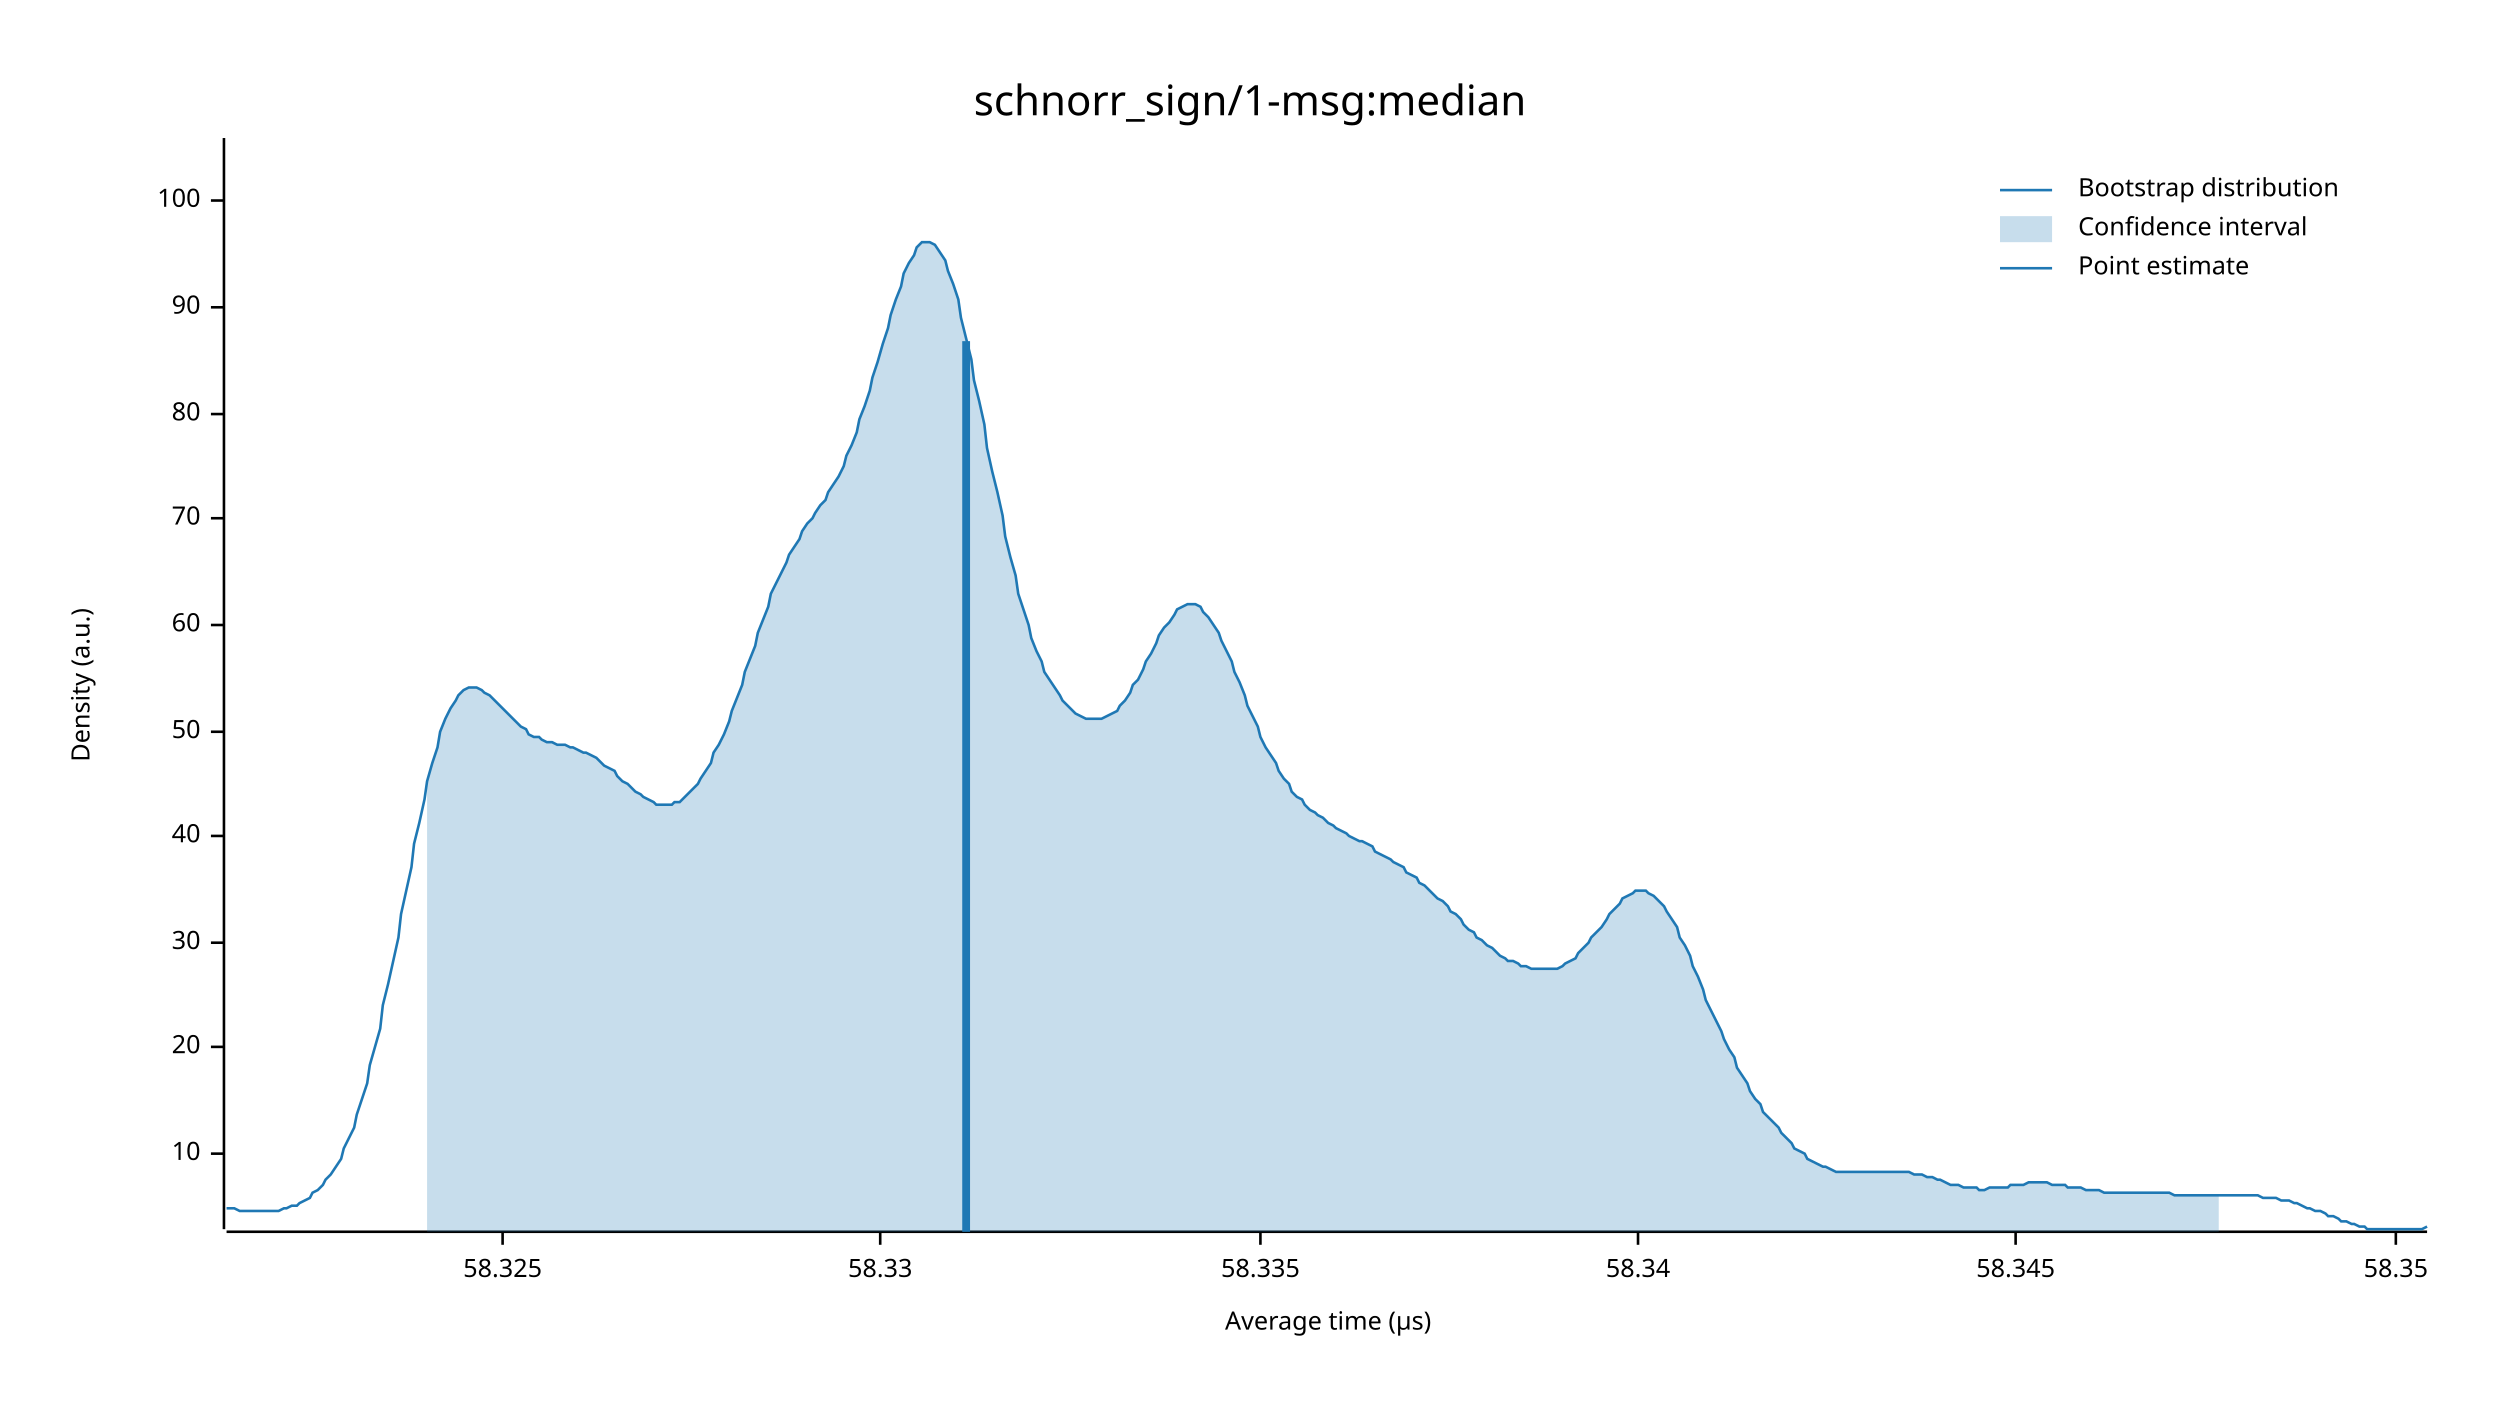
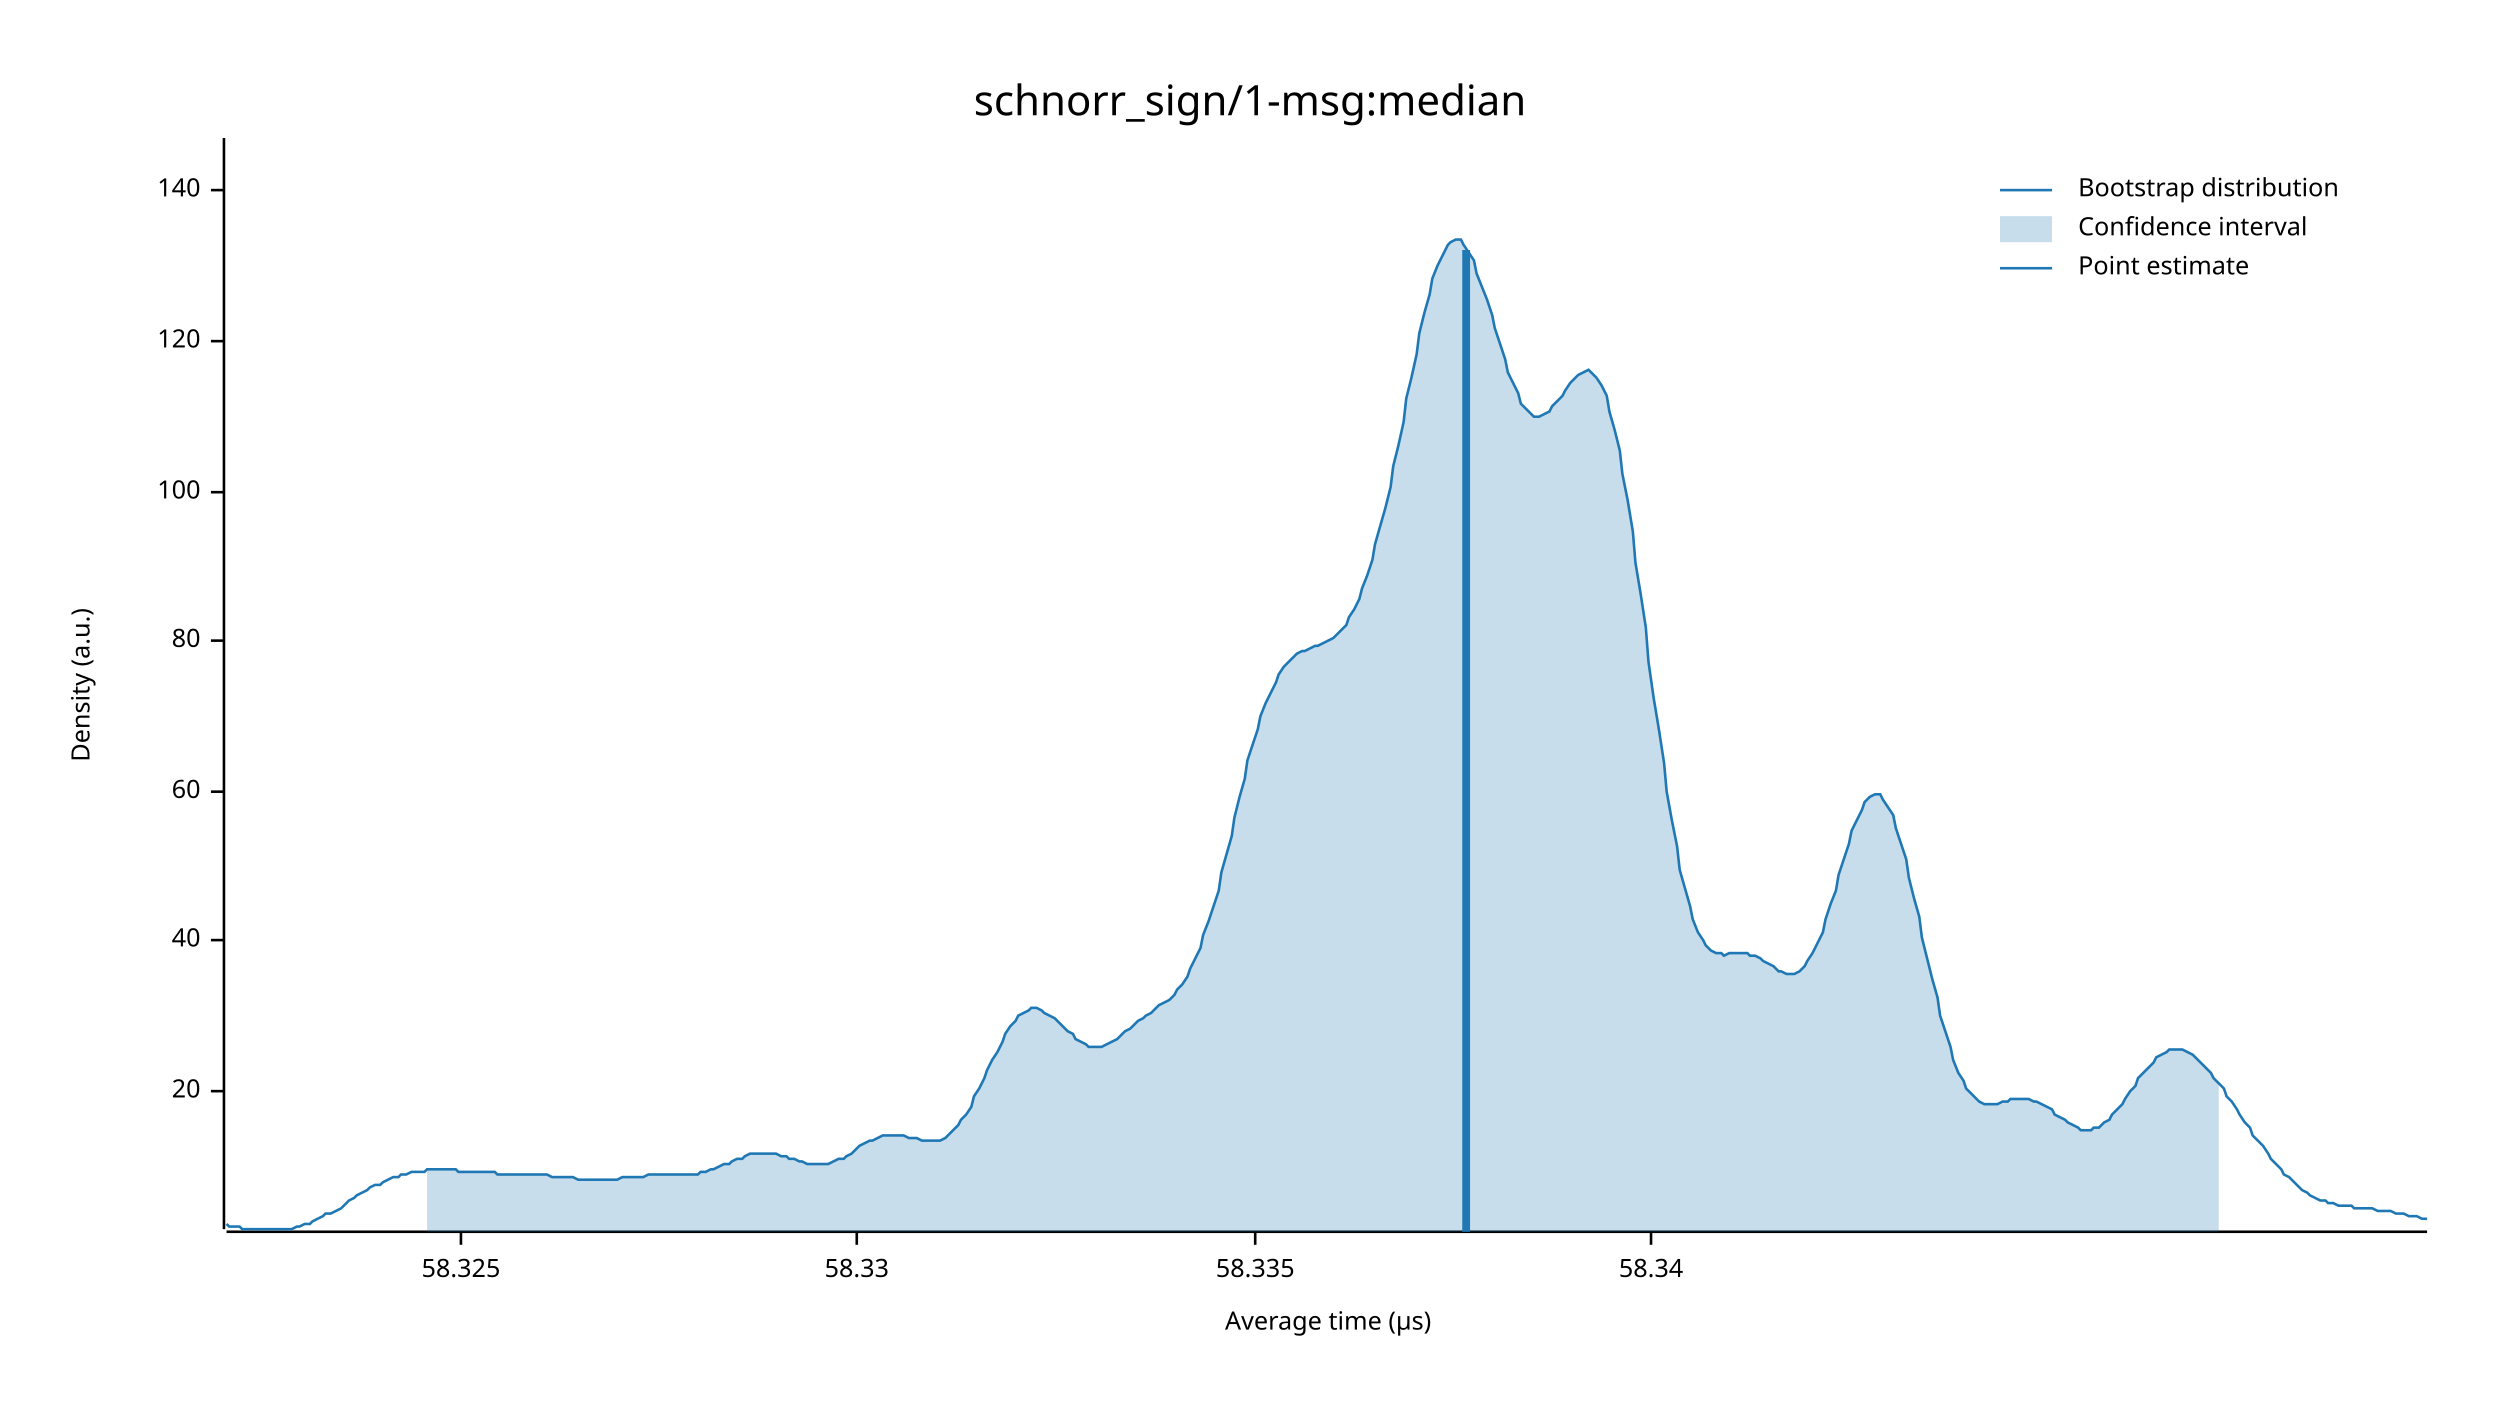
<svg xmlns="http://www.w3.org/2000/svg" width="960" height="540" viewBox="0 0 960 540">
  <text x="480" y="32" dy="0.76em" text-anchor="middle" font-family="sans-serif" font-size="16.129" opacity="1" fill="#000000">
schnorr_sign/1-msg:median
</text>
  <text x="27" y="263" dy="0.76em" text-anchor="middle" font-family="sans-serif" font-size="9.677" opacity="1" fill="#000000" transform="rotate(270, 27, 263)">
Density (a.u.)
</text>
  <text x="510" y="513" dy="-0.5ex" text-anchor="middle" font-family="sans-serif" font-size="9.677" opacity="1" fill="#000000">
Average time (µs)
</text>
  <polyline fill="none" opacity="1" stroke="#000000" stroke-width="1" points="86,53 86,472 " />
-   <text x="77" y="443" dy="0.5ex" text-anchor="end" font-family="sans-serif" font-size="9.677" opacity="1" fill="#000000">
- 10
- </text>
-   <polyline fill="none" opacity="1" stroke="#000000" stroke-width="1" points="81,443 86,443 " />
-   <text x="77" y="402" dy="0.5ex" text-anchor="end" font-family="sans-serif" font-size="9.677" opacity="1" fill="#000000">
+   <text x="77" y="419" dy="0.5ex" text-anchor="end" font-family="sans-serif" font-size="9.677" opacity="1" fill="#000000">
20
</text>
-   <polyline fill="none" opacity="1" stroke="#000000" stroke-width="1" points="81,402 86,402 " />
-   <text x="77" y="362" dy="0.5ex" text-anchor="end" font-family="sans-serif" font-size="9.677" opacity="1" fill="#000000">
- 30
- </text>
-   <polyline fill="none" opacity="1" stroke="#000000" stroke-width="1" points="81,362 86,362 " />
-   <text x="77" y="321" dy="0.5ex" text-anchor="end" font-family="sans-serif" font-size="9.677" opacity="1" fill="#000000">
+   <polyline fill="none" opacity="1" stroke="#000000" stroke-width="1" points="81,419 86,419 " />
+   <text x="77" y="361" dy="0.5ex" text-anchor="end" font-family="sans-serif" font-size="9.677" opacity="1" fill="#000000">
40
</text>
-   <polyline fill="none" opacity="1" stroke="#000000" stroke-width="1" points="81,321 86,321 " />
-   <text x="77" y="281" dy="0.5ex" text-anchor="end" font-family="sans-serif" font-size="9.677" opacity="1" fill="#000000">
- 50
- </text>
-   <polyline fill="none" opacity="1" stroke="#000000" stroke-width="1" points="81,281 86,281 " />
-   <text x="77" y="240" dy="0.5ex" text-anchor="end" font-family="sans-serif" font-size="9.677" opacity="1" fill="#000000">
+   <polyline fill="none" opacity="1" stroke="#000000" stroke-width="1" points="81,361 86,361 " />
+   <text x="77" y="304" dy="0.5ex" text-anchor="end" font-family="sans-serif" font-size="9.677" opacity="1" fill="#000000">
60
</text>
-   <polyline fill="none" opacity="1" stroke="#000000" stroke-width="1" points="81,240 86,240 " />
-   <text x="77" y="199" dy="0.5ex" text-anchor="end" font-family="sans-serif" font-size="9.677" opacity="1" fill="#000000">
- 70
- </text>
-   <polyline fill="none" opacity="1" stroke="#000000" stroke-width="1" points="81,199 86,199 " />
-   <text x="77" y="159" dy="0.5ex" text-anchor="end" font-family="sans-serif" font-size="9.677" opacity="1" fill="#000000">
+   <polyline fill="none" opacity="1" stroke="#000000" stroke-width="1" points="81,304 86,304 " />
+   <text x="77" y="246" dy="0.5ex" text-anchor="end" font-family="sans-serif" font-size="9.677" opacity="1" fill="#000000">
80
</text>
-   <polyline fill="none" opacity="1" stroke="#000000" stroke-width="1" points="81,159 86,159 " />
-   <text x="77" y="118" dy="0.5ex" text-anchor="end" font-family="sans-serif" font-size="9.677" opacity="1" fill="#000000">
- 90
- </text>
-   <polyline fill="none" opacity="1" stroke="#000000" stroke-width="1" points="81,118 86,118 " />
-   <text x="77" y="77" dy="0.5ex" text-anchor="end" font-family="sans-serif" font-size="9.677" opacity="1" fill="#000000">
+   <polyline fill="none" opacity="1" stroke="#000000" stroke-width="1" points="81,246 86,246 " />
+   <text x="77" y="189" dy="0.5ex" text-anchor="end" font-family="sans-serif" font-size="9.677" opacity="1" fill="#000000">
100
</text>
-   <polyline fill="none" opacity="1" stroke="#000000" stroke-width="1" points="81,77 86,77 " />
+   <polyline fill="none" opacity="1" stroke="#000000" stroke-width="1" points="81,189 86,189 " />
+   <text x="77" y="131" dy="0.5ex" text-anchor="end" font-family="sans-serif" font-size="9.677" opacity="1" fill="#000000">
+ 120
+ </text>
+   <polyline fill="none" opacity="1" stroke="#000000" stroke-width="1" points="81,131 86,131 " />
+   <text x="77" y="73" dy="0.5ex" text-anchor="end" font-family="sans-serif" font-size="9.677" opacity="1" fill="#000000">
+ 140
+ </text>
+   <polyline fill="none" opacity="1" stroke="#000000" stroke-width="1" points="81,73 86,73 " />
  <polyline fill="none" opacity="1" stroke="#000000" stroke-width="1" points="87,473 932,473 " />
-   <text x="193" y="483" dy="0.76em" text-anchor="middle" font-family="sans-serif" font-size="9.677" opacity="1" fill="#000000">
+   <text x="177" y="483" dy="0.76em" text-anchor="middle" font-family="sans-serif" font-size="9.677" opacity="1" fill="#000000">
58.325
</text>
-   <polyline fill="none" opacity="1" stroke="#000000" stroke-width="1" points="193,473 193,478 " />
-   <text x="338" y="483" dy="0.76em" text-anchor="middle" font-family="sans-serif" font-size="9.677" opacity="1" fill="#000000">
+   <polyline fill="none" opacity="1" stroke="#000000" stroke-width="1" points="177,473 177,478 " />
+   <text x="329" y="483" dy="0.76em" text-anchor="middle" font-family="sans-serif" font-size="9.677" opacity="1" fill="#000000">
58.33
</text>
-   <polyline fill="none" opacity="1" stroke="#000000" stroke-width="1" points="338,473 338,478 " />
-   <text x="484" y="483" dy="0.76em" text-anchor="middle" font-family="sans-serif" font-size="9.677" opacity="1" fill="#000000">
+   <polyline fill="none" opacity="1" stroke="#000000" stroke-width="1" points="329,473 329,478 " />
+   <text x="482" y="483" dy="0.76em" text-anchor="middle" font-family="sans-serif" font-size="9.677" opacity="1" fill="#000000">
58.335
</text>
-   <polyline fill="none" opacity="1" stroke="#000000" stroke-width="1" points="484,473 484,478 " />
-   <text x="629" y="483" dy="0.76em" text-anchor="middle" font-family="sans-serif" font-size="9.677" opacity="1" fill="#000000">
+   <polyline fill="none" opacity="1" stroke="#000000" stroke-width="1" points="482,473 482,478 " />
+   <text x="634" y="483" dy="0.76em" text-anchor="middle" font-family="sans-serif" font-size="9.677" opacity="1" fill="#000000">
58.34
</text>
-   <polyline fill="none" opacity="1" stroke="#000000" stroke-width="1" points="629,473 629,478 " />
-   <text x="774" y="483" dy="0.76em" text-anchor="middle" font-family="sans-serif" font-size="9.677" opacity="1" fill="#000000">
- 58.345
- </text>
-   <polyline fill="none" opacity="1" stroke="#000000" stroke-width="1" points="774,473 774,478 " />
-   <text x="920" y="483" dy="0.76em" text-anchor="middle" font-family="sans-serif" font-size="9.677" opacity="1" fill="#000000">
- 58.35
- </text>
-   <polyline fill="none" opacity="1" stroke="#000000" stroke-width="1" points="920,473 920,478 " />
-   <polyline fill="none" opacity="1" stroke="#1F78B4" stroke-width="1" points="87,464 88,464 90,464 92,465 93,465 95,465 97,465 98,465 100,465 102,465 103,465 105,465 107,465 109,464 110,464 112,463 114,463 115,462 117,461 119,460 120,458 122,457 124,455 125,453 127,451 129,448 131,445 132,441 134,437 136,433 137,428 139,422 141,416 142,409 144,402 146,395 147,386 149,378 151,369 153,360 154,351 156,342 158,333 159,324 161,316 163,307 164,300 166,293 168,287 169,281 171,276 173,272 175,269 176,267 178,265 180,264 181,264 183,264 185,265 186,266 188,267 190,269 191,270 193,272 195,274 197,276 198,277 200,279 202,280 203,282 205,283 207,283 208,284 210,285 212,285 214,286 215,286 217,286 219,287 220,287 222,288 224,289 225,289 227,290 229,291 230,292 232,294 234,295 236,296 237,298 239,300 241,301 242,302 244,304 246,305 247,306 249,307 251,308 252,309 254,309 256,309 258,309 259,308 261,308 263,306 264,305 266,303 268,301 269,299 271,296 273,293 274,289 276,286 278,282 280,277 281,273 283,268 285,263 286,258 288,253 290,248 291,243 293,238 295,233 296,228 298,224 300,220 302,216 303,213 305,210 307,207 308,204 310,201 312,199 313,197 315,194 317,192 318,189 320,186 322,183 324,179 325,175 327,171 329,166 330,161 332,156 334,150 335,145 337,139 339,132 341,126 342,121 344,115 346,110 347,105 349,101 351,98 352,95 354,93 356,93 357,93 359,94 361,97 363,100 364,104 366,109 368,115 369,122 371,130 373,138 374,146 376,154 378,163 379,172 381,181 383,189 385,198 386,206 388,214 390,221 391,228 393,234 395,240 396,245 398,250 400,254 401,258 403,261 405,264 407,267 408,269 410,271 412,273 413,274 415,275 417,276 418,276 420,276 422,276 423,276 425,275 427,274 429,273 430,271 432,269 434,266 435,263 437,261 439,257 440,254 442,251 444,247 445,244 447,241 449,239 451,236 452,234 454,233 456,232 457,232 459,232 461,233 462,235 464,237 466,240 468,243 469,246 471,250 473,254 474,258 476,262 478,267 479,271 481,275 483,279 484,283 486,287 488,290 490,293 491,296 493,299 495,301 496,304 498,306 500,307 501,309 503,311 505,312 506,313 508,314 510,316 512,317 513,318 515,319 517,320 518,321 520,322 522,323 523,323 525,324 527,325 528,327 530,328 532,329 534,330 535,331 537,332 539,333 540,335 542,336 544,337 545,339 547,340 549,342 550,343 552,345 554,346 556,348 557,350 559,351 561,353 562,355 564,357 566,358 567,360 569,361 571,363 573,364 574,365 576,367 578,368 579,369 581,369 583,370 584,371 586,371 588,372 589,372 591,372 593,372 595,372 596,372 598,372 600,371 601,370 603,369 605,368 606,366 608,364 610,362 611,360 613,358 615,356 617,353 618,351 620,349 622,347 623,345 625,344 627,343 628,342 630,342 632,342 633,343 635,344 637,346 639,348 640,350 642,353 644,356 645,360 647,363 649,367 650,371 652,375 654,380 655,384 657,388 659,392 661,396 662,399 664,403 666,406 667,410 669,413 671,416 672,419 674,422 676,424 677,427 679,429 681,431 683,433 684,435 686,437 688,439 689,441 691,442 693,443 694,445 696,446 698,447 700,448 701,448 703,449 705,450 706,450 708,450 710,450 711,450 713,450 715,450 716,450 718,450 720,450 722,450 723,450 725,450 727,450 728,450 730,450 732,450 733,450 735,451 737,451 738,451 740,452 742,452 744,453 745,453 747,454 749,455 750,455 752,455 754,456 755,456 757,456 759,456 760,457 762,457 764,456 766,456 767,456 769,456 771,456 772,455 774,455 776,455 777,455 779,454 781,454 782,454 784,454 786,454 788,455 789,455 791,455 793,455 794,456 796,456 798,456 799,456 801,457 803,457 804,457 806,457 808,458 810,458 811,458 813,458 815,458 816,458 818,458 820,458 821,458 823,458 825,458 827,458 828,458 830,458 832,458 833,458 835,459 837,459 838,459 840,459 842,459 843,459 845,459 847,459 849,459 850,459 852,459 854,459 855,459 857,459 859,459 860,459 862,459 864,459 865,459 867,459 869,460 871,460 872,460 874,460 876,461 877,461 879,461 881,462 882,462 884,463 886,464 887,464 889,465 891,465 893,466 894,467 896,467 898,468 899,469 901,469 903,470 904,470 906,471 908,471 909,472 911,472 913,472 915,472 916,472 918,472 920,472 921,472 923,472 925,472 926,472 928,472 930,472 932,471 " />
-   <polygon opacity="0.25" fill="#1F78B4" points="164,300 166,293 168,287 169,281 171,276 173,272 175,269 176,267 178,265 180,264 181,264 183,264 185,265 186,266 188,267 190,269 191,270 193,272 195,274 197,276 198,277 200,279 202,280 203,282 205,283 207,283 208,284 210,285 212,285 214,286 215,286 217,286 219,287 220,287 222,288 224,289 225,289 227,290 229,291 230,292 232,294 234,295 236,296 237,298 239,300 241,301 242,302 244,304 246,305 247,306 249,307 251,308 252,309 254,309 256,309 258,309 259,308 261,308 263,306 264,305 266,303 268,301 269,299 271,296 273,293 274,289 276,286 278,282 280,277 281,273 283,268 285,263 286,258 288,253 290,248 291,243 293,238 295,233 296,228 298,224 300,220 302,216 303,213 305,210 307,207 308,204 310,201 312,199 313,197 315,194 317,192 318,189 320,186 322,183 324,179 325,175 327,171 329,166 330,161 332,156 334,150 335,145 337,139 339,132 341,126 342,121 344,115 346,110 347,105 349,101 351,98 352,95 354,93 356,93 357,93 359,94 361,97 363,100 364,104 366,109 368,115 369,122 371,130 373,138 374,146 376,154 378,163 379,172 381,181 383,189 385,198 386,206 388,214 390,221 391,228 393,234 395,240 396,245 398,250 400,254 401,258 403,261 405,264 407,267 408,269 410,271 412,273 413,274 415,275 417,276 418,276 420,276 422,276 423,276 425,275 427,274 429,273 430,271 432,269 434,266 435,263 437,261 439,257 440,254 442,251 444,247 445,244 447,241 449,239 451,236 452,234 454,233 456,232 457,232 459,232 461,233 462,235 464,237 466,240 468,243 469,246 471,250 473,254 474,258 476,262 478,267 479,271 481,275 483,279 484,283 486,287 488,290 490,293 491,296 493,299 495,301 496,304 498,306 500,307 501,309 503,311 505,312 506,313 508,314 510,316 512,317 513,318 515,319 517,320 518,321 520,322 522,323 523,323 525,324 527,325 528,327 530,328 532,329 534,330 535,331 537,332 539,333 540,335 542,336 544,337 545,339 547,340 549,342 550,343 552,345 554,346 556,348 557,350 559,351 561,353 562,355 564,357 566,358 567,360 569,361 571,363 573,364 574,365 576,367 578,368 579,369 581,369 583,370 584,371 586,371 588,372 589,372 591,372 593,372 595,372 596,372 598,372 600,371 601,370 603,369 605,368 606,366 608,364 610,362 611,360 613,358 615,356 617,353 618,351 620,349 622,347 623,345 625,344 627,343 628,342 630,342 632,342 633,343 635,344 637,346 639,348 640,350 642,353 644,356 645,360 647,363 649,367 650,371 652,375 654,380 655,384 657,388 659,392 661,396 662,399 664,403 666,406 667,410 669,413 671,416 672,419 674,422 676,424 677,427 679,429 681,431 683,433 684,435 686,437 688,439 689,441 691,442 693,443 694,445 696,446 698,447 700,448 701,448 703,449 705,450 706,450 708,450 710,450 711,450 713,450 715,450 716,450 718,450 720,450 722,450 723,450 725,450 727,450 728,450 730,450 732,450 733,450 735,451 737,451 738,451 740,452 742,452 744,453 745,453 747,454 749,455 750,455 752,455 754,456 755,456 757,456 759,456 760,457 762,457 764,456 766,456 767,456 769,456 771,456 772,455 774,455 776,455 777,455 779,454 781,454 782,454 784,454 786,454 788,455 789,455 791,455 793,455 794,456 796,456 798,456 799,456 801,457 803,457 804,457 806,457 808,458 810,458 811,458 813,458 815,458 816,458 818,458 820,458 821,458 823,458 825,458 827,458 828,458 830,458 832,458 833,458 835,459 837,459 838,459 840,459 842,459 843,459 845,459 847,459 849,459 850,459 852,459 852,473 164,473 " />
-   <polyline fill="none" opacity="1" stroke="#1F78B4" stroke-width="3" points="371,473 371,131 " />
+   <polyline fill="none" opacity="1" stroke="#000000" stroke-width="1" points="634,473 634,478 " />
+   <polyline fill="none" opacity="1" stroke="#1F78B4" stroke-width="1" points="87,470 88,471 90,471 92,471 93,472 95,472 97,472 98,472 100,472 102,472 103,472 105,472 107,472 109,472 110,472 112,472 114,471 115,471 117,470 119,470 120,469 122,468 124,467 125,466 127,466 129,465 131,464 132,463 134,461 136,460 137,459 139,458 141,457 142,456 144,455 146,455 147,454 149,453 151,452 153,452 154,451 156,451 158,450 159,450 161,450 163,450 164,449 166,449 168,449 169,449 171,449 173,449 175,449 176,450 178,450 180,450 181,450 183,450 185,450 186,450 188,450 190,450 191,451 193,451 195,451 197,451 198,451 200,451 202,451 203,451 205,451 207,451 208,451 210,451 212,452 214,452 215,452 217,452 219,452 220,452 222,453 224,453 225,453 227,453 229,453 230,453 232,453 234,453 236,453 237,453 239,452 241,452 242,452 244,452 246,452 247,452 249,451 251,451 252,451 254,451 256,451 258,451 259,451 261,451 263,451 264,451 266,451 268,451 269,450 271,450 273,449 274,449 276,448 278,447 280,447 281,446 283,445 285,445 286,444 288,443 290,443 291,443 293,443 295,443 296,443 298,443 300,444 302,444 303,445 305,445 307,446 308,446 310,447 312,447 313,447 315,447 317,447 318,447 320,446 322,445 324,445 325,444 327,443 329,441 330,440 332,439 334,438 335,438 337,437 339,436 341,436 342,436 344,436 346,436 347,436 349,437 351,437 352,437 354,438 356,438 357,438 359,438 361,438 363,437 364,436 366,434 368,432 369,430 371,428 373,425 374,421 376,418 378,414 379,411 381,407 383,404 385,400 386,397 388,394 390,392 391,390 393,389 395,388 396,387 398,387 400,388 401,389 403,390 405,391 407,393 408,394 410,396 412,397 413,399 415,400 417,401 418,402 420,402 422,402 423,402 425,401 427,400 429,399 430,398 432,396 434,395 435,394 437,392 439,391 440,390 442,389 444,387 445,386 447,385 449,384 451,382 452,380 454,378 456,375 457,372 459,368 461,364 462,359 464,354 466,348 468,342 469,335 471,328 473,321 474,314 476,306 478,299 479,292 481,286 483,280 484,275 486,270 488,266 490,262 491,259 493,256 495,254 496,253 498,251 500,250 501,250 503,249 505,248 506,248 508,247 510,246 512,245 513,244 515,242 517,240 518,237 520,234 522,230 523,226 525,221 527,215 528,209 530,202 532,195 534,187 535,179 537,171 539,162 540,153 542,145 544,136 545,128 547,120 549,113 550,107 552,102 554,98 556,94 557,93 559,92 561,92 562,94 564,97 566,100 567,105 569,110 571,115 573,121 574,126 576,132 578,138 579,143 581,147 583,151 584,155 586,157 588,159 589,160 591,160 593,159 595,158 596,156 598,154 600,152 601,150 603,147 605,145 606,144 608,143 610,142 611,143 613,145 615,148 617,152 618,158 620,165 622,173 623,182 625,192 627,204 628,216 630,228 632,241 633,254 635,268 637,280 639,293 640,304 642,315 644,325 645,334 647,341 649,348 650,353 652,358 654,361 655,363 657,365 659,366 661,366 662,367 664,366 666,366 667,366 669,366 671,366 672,367 674,367 676,368 677,369 679,370 681,371 683,373 684,373 686,374 688,374 689,374 691,373 693,371 694,369 696,366 698,362 700,358 701,353 703,347 705,342 706,336 708,330 710,324 711,319 713,315 715,311 716,308 718,306 720,305 722,305 723,307 725,310 727,313 728,318 730,324 732,330 733,337 735,345 737,352 738,360 740,368 742,376 744,383 745,390 747,396 749,402 750,407 752,412 754,415 755,418 757,420 759,422 760,423 762,424 764,424 766,424 767,424 769,423 771,423 772,422 774,422 776,422 777,422 779,422 781,423 782,423 784,424 786,425 788,426 789,428 791,429 793,430 794,431 796,432 798,433 799,434 801,434 803,434 804,433 806,433 808,431 810,430 811,428 813,426 815,424 816,422 818,419 820,417 821,414 823,412 825,410 827,408 828,406 830,405 832,404 833,403 835,403 837,403 838,403 840,404 842,405 843,406 845,408 847,410 849,412 850,414 852,416 854,418 855,421 857,423 859,426 860,428 862,431 864,433 865,436 867,438 869,440 871,443 872,445 874,447 876,449 877,451 879,452 881,454 882,455 884,457 886,458 887,459 889,460 891,461 893,461 894,462 896,462 898,463 899,463 901,463 903,463 904,464 906,464 908,464 909,464 911,464 913,465 915,465 916,465 918,465 920,466 921,466 923,466 925,467 926,467 928,467 930,468 932,468 " />
+   <polygon opacity="0.25" fill="#1F78B4" points="164,449 166,449 168,449 169,449 171,449 173,449 175,449 176,450 178,450 180,450 181,450 183,450 185,450 186,450 188,450 190,450 191,451 193,451 195,451 197,451 198,451 200,451 202,451 203,451 205,451 207,451 208,451 210,451 212,452 214,452 215,452 217,452 219,452 220,452 222,453 224,453 225,453 227,453 229,453 230,453 232,453 234,453 236,453 237,453 239,452 241,452 242,452 244,452 246,452 247,452 249,451 251,451 252,451 254,451 256,451 258,451 259,451 261,451 263,451 264,451 266,451 268,451 269,450 271,450 273,449 274,449 276,448 278,447 280,447 281,446 283,445 285,445 286,444 288,443 290,443 291,443 293,443 295,443 296,443 298,443 300,444 302,444 303,445 305,445 307,446 308,446 310,447 312,447 313,447 315,447 317,447 318,447 320,446 322,445 324,445 325,444 327,443 329,441 330,440 332,439 334,438 335,438 337,437 339,436 341,436 342,436 344,436 346,436 347,436 349,437 351,437 352,437 354,438 356,438 357,438 359,438 361,438 363,437 364,436 366,434 368,432 369,430 371,428 373,425 374,421 376,418 378,414 379,411 381,407 383,404 385,400 386,397 388,394 390,392 391,390 393,389 395,388 396,387 398,387 400,388 401,389 403,390 405,391 407,393 408,394 410,396 412,397 413,399 415,400 417,401 418,402 420,402 422,402 423,402 425,401 427,400 429,399 430,398 432,396 434,395 435,394 437,392 439,391 440,390 442,389 444,387 445,386 447,385 449,384 451,382 452,380 454,378 456,375 457,372 459,368 461,364 462,359 464,354 466,348 468,342 469,335 471,328 473,321 474,314 476,306 478,299 479,292 481,286 483,280 484,275 486,270 488,266 490,262 491,259 493,256 495,254 496,253 498,251 500,250 501,250 503,249 505,248 506,248 508,247 510,246 512,245 513,244 515,242 517,240 518,237 520,234 522,230 523,226 525,221 527,215 528,209 530,202 532,195 534,187 535,179 537,171 539,162 540,153 542,145 544,136 545,128 547,120 549,113 550,107 552,102 554,98 556,94 557,93 559,92 561,92 562,94 564,97 566,100 567,105 569,110 571,115 573,121 574,126 576,132 578,138 579,143 581,147 583,151 584,155 586,157 588,159 589,160 591,160 593,159 595,158 596,156 598,154 600,152 601,150 603,147 605,145 606,144 608,143 610,142 611,143 613,145 615,148 617,152 618,158 620,165 622,173 623,182 625,192 627,204 628,216 630,228 632,241 633,254 635,268 637,280 639,293 640,304 642,315 644,325 645,334 647,341 649,348 650,353 652,358 654,361 655,363 657,365 659,366 661,366 662,367 664,366 666,366 667,366 669,366 671,366 672,367 674,367 676,368 677,369 679,370 681,371 683,373 684,373 686,374 688,374 689,374 691,373 693,371 694,369 696,366 698,362 700,358 701,353 703,347 705,342 706,336 708,330 710,324 711,319 713,315 715,311 716,308 718,306 720,305 722,305 723,307 725,310 727,313 728,318 730,324 732,330 733,337 735,345 737,352 738,360 740,368 742,376 744,383 745,390 747,396 749,402 750,407 752,412 754,415 755,418 757,420 759,422 760,423 762,424 764,424 766,424 767,424 769,423 771,423 772,422 774,422 776,422 777,422 779,422 781,423 782,423 784,424 786,425 788,426 789,428 791,429 793,430 794,431 796,432 798,433 799,434 801,434 803,434 804,433 806,433 808,431 810,430 811,428 813,426 815,424 816,422 818,419 820,417 821,414 823,412 825,410 827,408 828,406 830,405 832,404 833,403 835,403 837,403 838,403 840,404 842,405 843,406 845,408 847,410 849,412 850,414 852,416 852,473 164,473 " />
+   <polyline fill="none" opacity="1" stroke="#1F78B4" stroke-width="3" points="563,473 563,96 " />
  <text x="798" y="68" dy="0.76em" text-anchor="start" font-family="sans-serif" font-size="9.677" opacity="1" fill="#000000">
Bootstrap distribution
</text>
  <text x="798" y="83" dy="0.76em" text-anchor="start" font-family="sans-serif" font-size="9.677" opacity="1" fill="#000000">
Confidence interval
</text>
  <text x="798" y="98" dy="0.76em" text-anchor="start" font-family="sans-serif" font-size="9.677" opacity="1" fill="#000000">
Point estimate
</text>
  <polyline fill="none" opacity="1" stroke="#1F78B4" stroke-width="1" points="768,73 788,73 " />
  <rect x="768" y="83" width="20" height="10" opacity="0.25" fill="#1F78B4" stroke="none" />
  <polyline fill="none" opacity="1" stroke="#1F78B4" stroke-width="1" points="768,103 788,103 " />
</svg>
